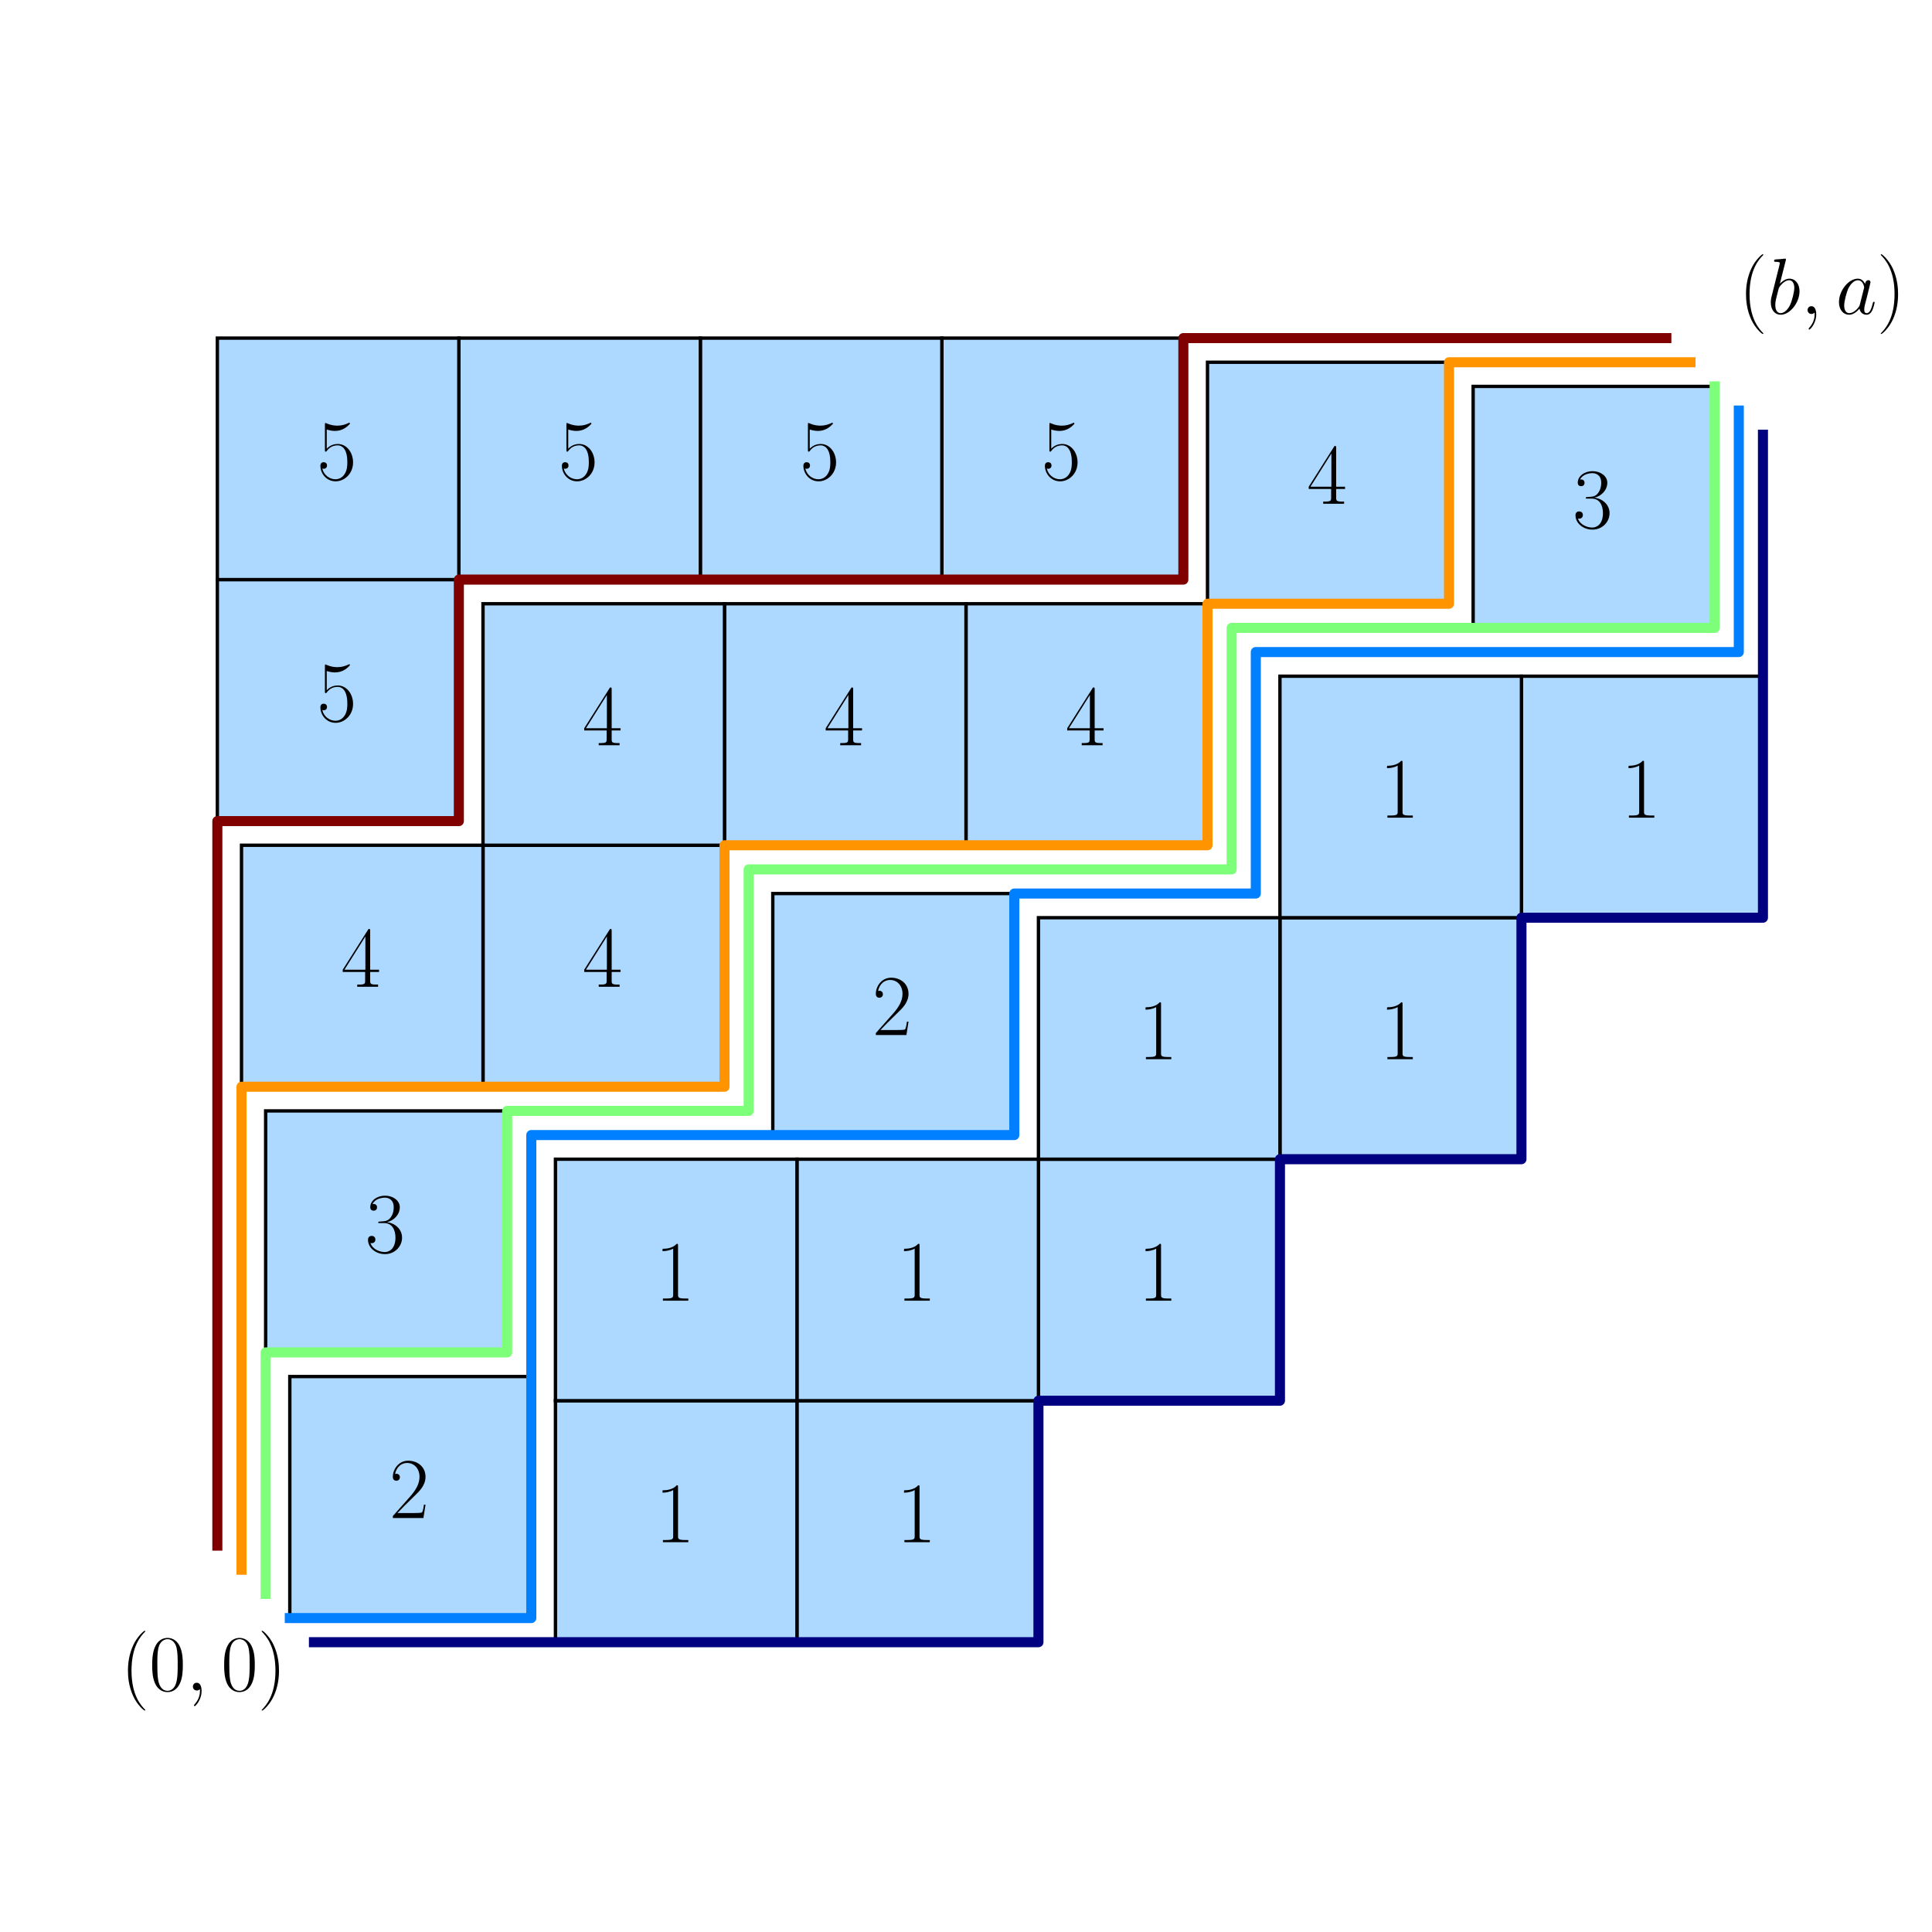
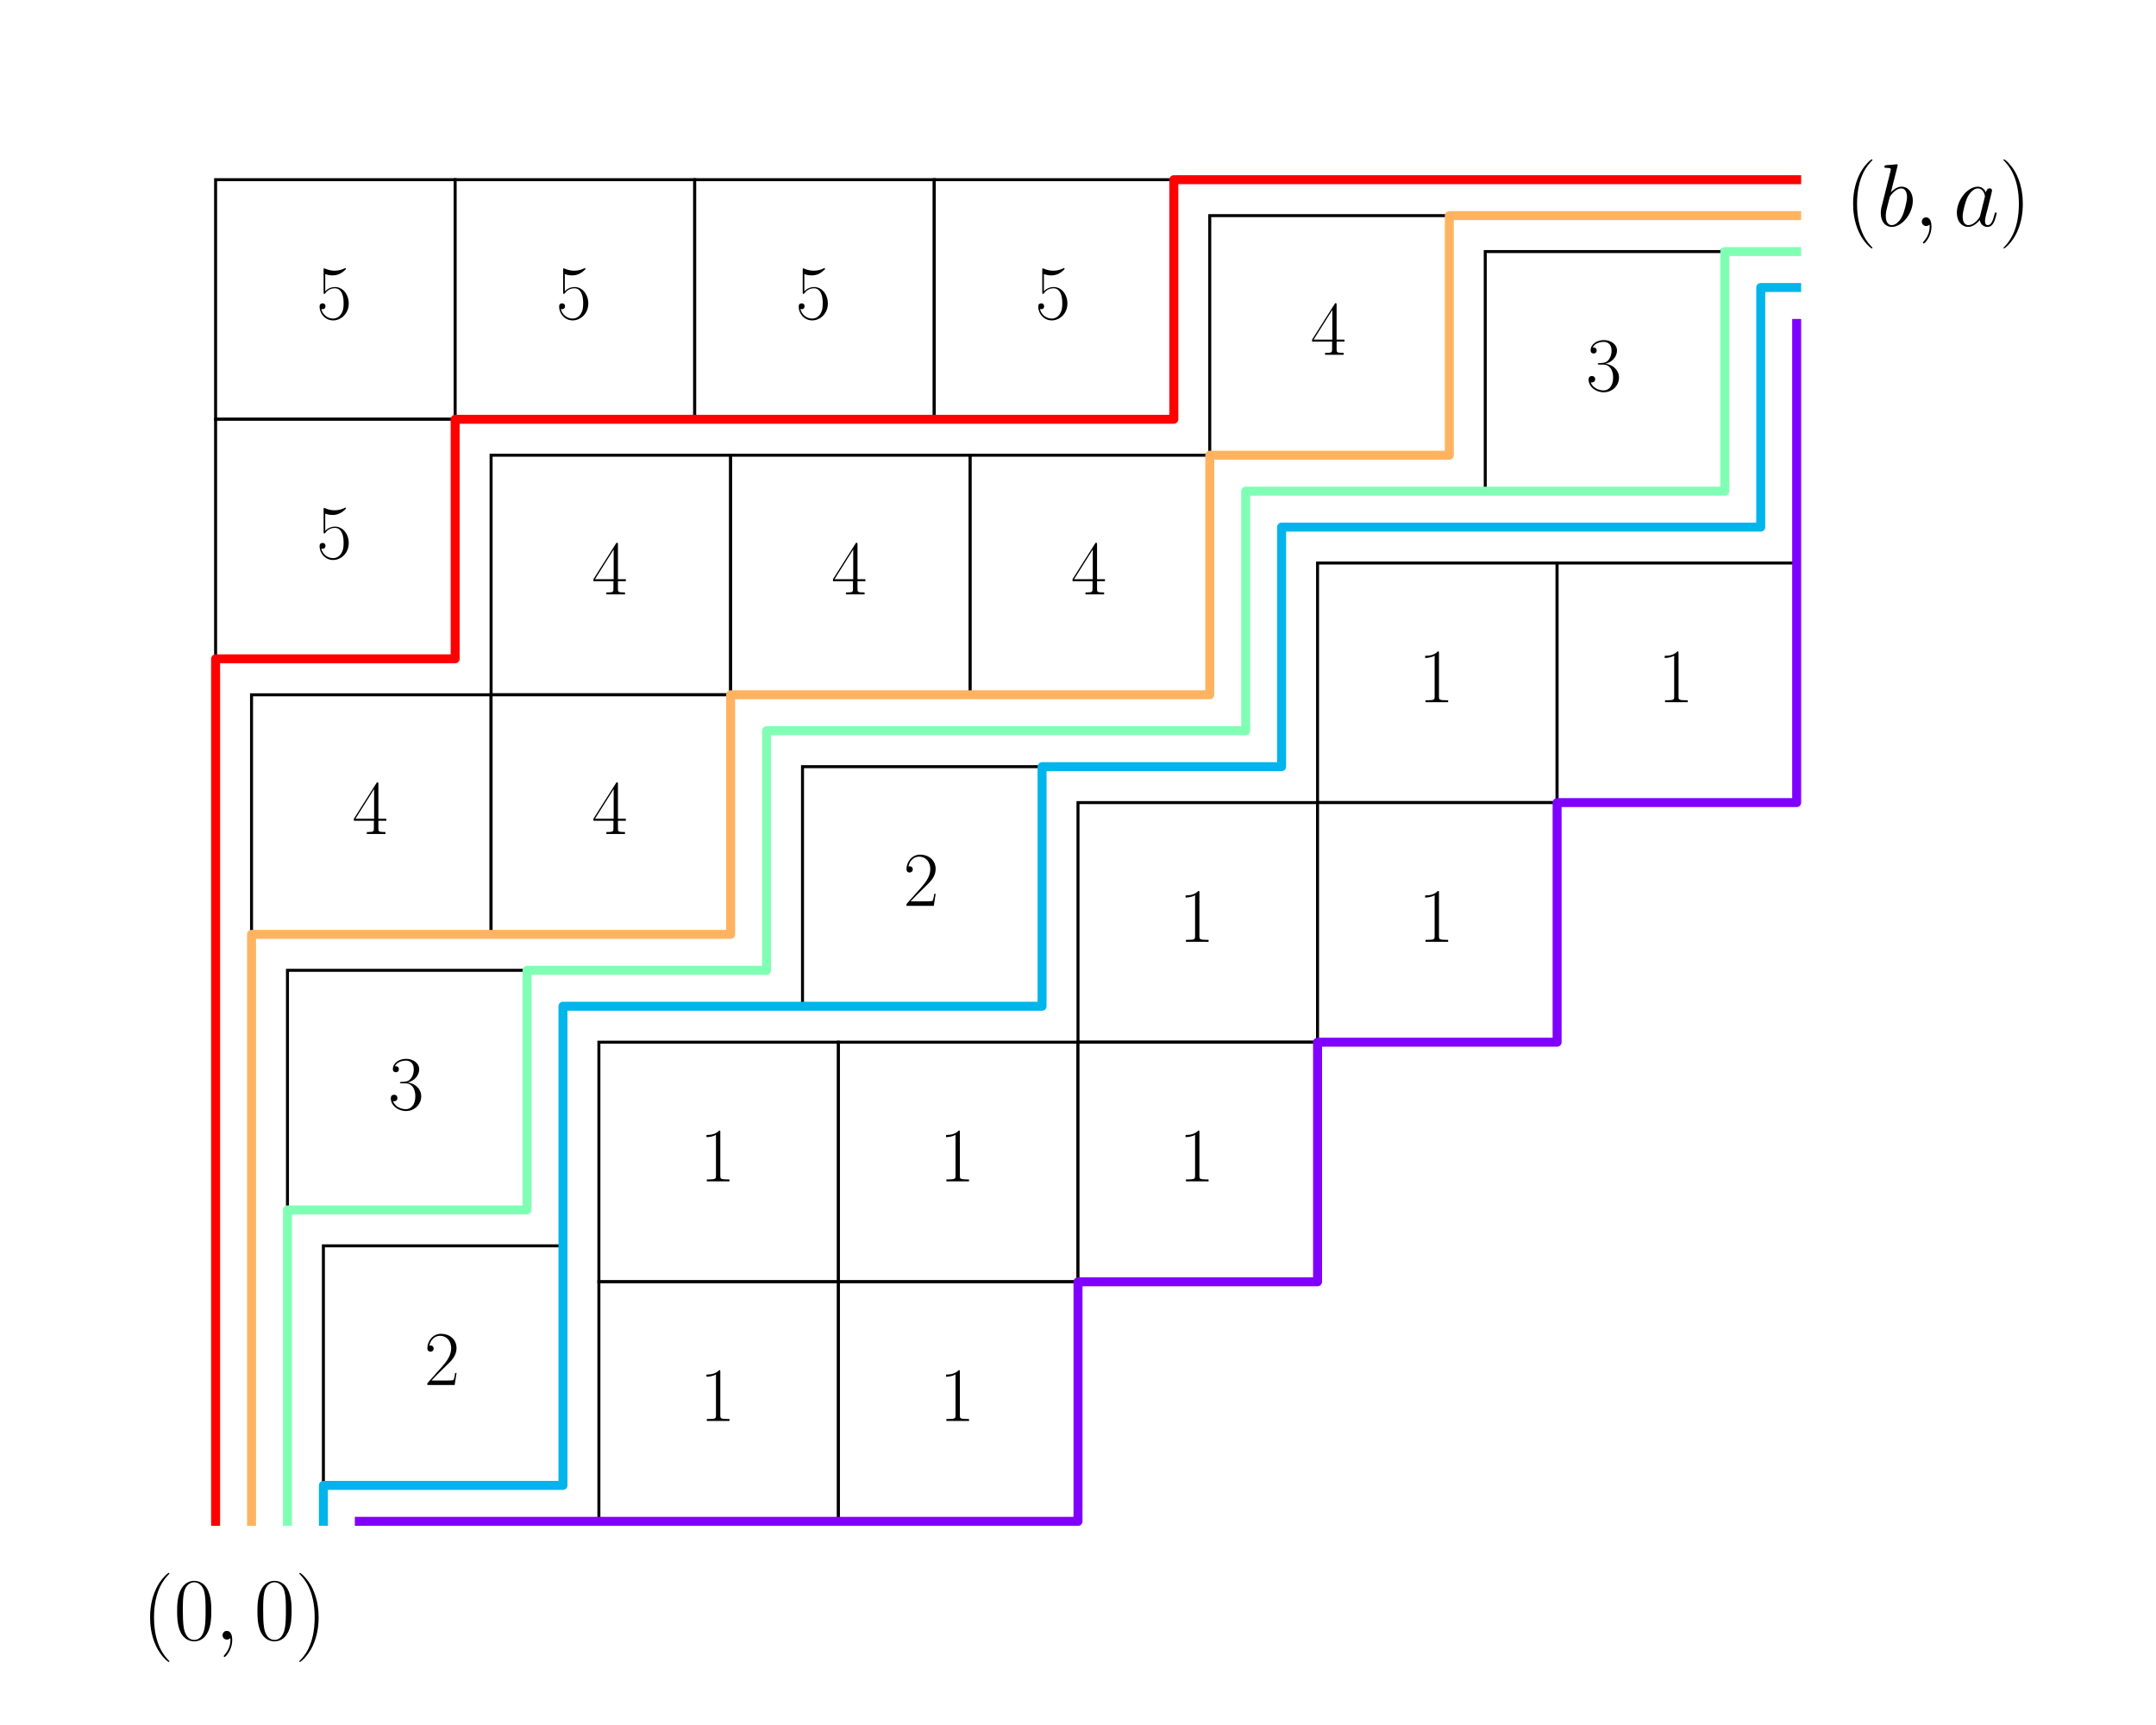
- <svg xmlns="http://www.w3.org/2000/svg" xmlns:xlink="http://www.w3.org/1999/xlink" width="288pt" height="288pt" viewBox="0 0 288 288" version="1.1">
+ <svg xmlns="http://www.w3.org/2000/svg" xmlns:xlink="http://www.w3.org/1999/xlink" width="360pt" height="288pt" viewBox="0 0 360 288" version="1.1">
  <defs>
    <style type="text/css">*{stroke-linejoin: round; stroke-linecap: butt}</style>
  </defs>
  <g id="figure_1">
    <g id="patch_1">
-       <path d="M 0 288  L 288 288  L 288 0  L 0 0  z " style="fill: #ffffff" />
+       <path d="M 0 288  L 360 288  L 360 0  L 0 0  z " style="fill: #ffffff" />
    </g>
    <g id="axes_1">
      <g id="patch_2">
-         <path d="M 118.8 244.8  L 154.8 244.8  L 154.8 208.8  L 118.8 208.8  z " clip-path="url(#p2c0fdee5b1)" style="fill: #add8ff; stroke: #000000; stroke-width: 0.5; stroke-linejoin: miter" />
+         <path d="M 260 134  L 260 94  L 220 94  L 220 134  L 260 134  " clip-path="url(#pe1c84c1a9a)" style="fill: #ffffff; stroke: #000000; stroke-width: 0.5; stroke-linejoin: miter" />
      </g>
      <g id="patch_3">
-         <path d="M 82.8 244.8  L 118.8 244.8  L 118.8 208.8  L 82.8 208.8  z " clip-path="url(#p2c0fdee5b1)" style="fill: #add8ff; stroke: #000000; stroke-width: 0.5; stroke-linejoin: miter" />
+         <path d="M 300 134  L 300 94  L 260 94  L 260 134  L 300 134  " clip-path="url(#pe1c84c1a9a)" style="fill: #ffffff; stroke: #000000; stroke-width: 0.5; stroke-linejoin: miter" />
      </g>
      <g id="patch_4">
-         <path d="M 154.8 208.8  L 190.8 208.8  L 190.8 172.8  L 154.8 172.8  z " clip-path="url(#p2c0fdee5b1)" style="fill: #add8ff; stroke: #000000; stroke-width: 0.5; stroke-linejoin: miter" />
+         <path d="M 220 174  L 220 134  L 180 134  L 180 174  L 220 174  " clip-path="url(#pe1c84c1a9a)" style="fill: #ffffff; stroke: #000000; stroke-width: 0.5; stroke-linejoin: miter" />
      </g>
      <g id="patch_5">
-         <path d="M 118.8 208.8  L 154.8 208.8  L 154.8 172.8  L 118.8 172.8  z " clip-path="url(#p2c0fdee5b1)" style="fill: #add8ff; stroke: #000000; stroke-width: 0.5; stroke-linejoin: miter" />
+         <path d="M 260 174  L 260 134  L 220 134  L 220 174  L 260 174  " clip-path="url(#pe1c84c1a9a)" style="fill: #ffffff; stroke: #000000; stroke-width: 0.5; stroke-linejoin: miter" />
      </g>
      <g id="patch_6">
-         <path d="M 82.8 208.8  L 118.8 208.8  L 118.8 172.8  L 82.8 172.8  z " clip-path="url(#p2c0fdee5b1)" style="fill: #add8ff; stroke: #000000; stroke-width: 0.5; stroke-linejoin: miter" />
+         <path d="M 140 214  L 140 174  L 100 174  L 100 214  L 140 214  " clip-path="url(#pe1c84c1a9a)" style="fill: #ffffff; stroke: #000000; stroke-width: 0.5; stroke-linejoin: miter" />
      </g>
      <g id="patch_7">
-         <path d="M 190.8 172.8  L 226.8 172.8  L 226.8 136.8  L 190.8 136.8  z " clip-path="url(#p2c0fdee5b1)" style="fill: #add8ff; stroke: #000000; stroke-width: 0.5; stroke-linejoin: miter" />
+         <path d="M 180 214  L 180 174  L 140 174  L 140 214  L 180 214  " clip-path="url(#pe1c84c1a9a)" style="fill: #ffffff; stroke: #000000; stroke-width: 0.5; stroke-linejoin: miter" />
      </g>
      <g id="patch_8">
-         <path d="M 154.8 172.8  L 190.8 172.8  L 190.8 136.8  L 154.8 136.8  z " clip-path="url(#p2c0fdee5b1)" style="fill: #add8ff; stroke: #000000; stroke-width: 0.5; stroke-linejoin: miter" />
+         <path d="M 220 214  L 220 174  L 180 174  L 180 214  L 220 214  " clip-path="url(#pe1c84c1a9a)" style="fill: #ffffff; stroke: #000000; stroke-width: 0.5; stroke-linejoin: miter" />
      </g>
      <g id="patch_9">
-         <path d="M 226.8 136.8  L 262.8 136.8  L 262.8 100.8  L 226.8 100.8  z " clip-path="url(#p2c0fdee5b1)" style="fill: #add8ff; stroke: #000000; stroke-width: 0.5; stroke-linejoin: miter" />
+         <path d="M 140 254  L 140 214  L 100 214  L 100 254  L 140 254  " clip-path="url(#pe1c84c1a9a)" style="fill: #ffffff; stroke: #000000; stroke-width: 0.5; stroke-linejoin: miter" />
      </g>
      <g id="patch_10">
-         <path d="M 190.8 136.8  L 226.8 136.8  L 226.8 100.8  L 190.8 100.8  z " clip-path="url(#p2c0fdee5b1)" style="fill: #add8ff; stroke: #000000; stroke-width: 0.5; stroke-linejoin: miter" />
+         <path d="M 180 254  L 180 214  L 140 214  L 140 254  L 180 254  " clip-path="url(#pe1c84c1a9a)" style="fill: #ffffff; stroke: #000000; stroke-width: 0.5; stroke-linejoin: miter" />
      </g>
      <g id="patch_11">
-         <path d="M 43.2 241.2  L 79.2 241.2  L 79.2 205.2  L 43.2 205.2  z " clip-path="url(#p2c0fdee5b1)" style="fill: #add8ff; stroke: #000000; stroke-width: 0.5; stroke-linejoin: miter" />
+         <path d="M 174 168  L 174 128  L 134 128  L 134 168  L 174 168  " clip-path="url(#pe1c84c1a9a)" style="fill: #ffffff; stroke: #000000; stroke-width: 0.5; stroke-linejoin: miter" />
      </g>
      <g id="patch_12">
-         <path d="M 115.2 169.2  L 151.2 169.2  L 151.2 133.2  L 115.2 133.2  z " clip-path="url(#p2c0fdee5b1)" style="fill: #add8ff; stroke: #000000; stroke-width: 0.5; stroke-linejoin: miter" />
+         <path d="M 94 248  L 94 208  L 54 208  L 54 248  L 94 248  " clip-path="url(#pe1c84c1a9a)" style="fill: #ffffff; stroke: #000000; stroke-width: 0.5; stroke-linejoin: miter" />
      </g>
      <g id="patch_13">
-         <path d="M 39.6 201.6  L 75.6 201.6  L 75.6 165.6  L 39.6 165.6  z " clip-path="url(#p2c0fdee5b1)" style="fill: #add8ff; stroke: #000000; stroke-width: 0.5; stroke-linejoin: miter" />
+         <path d="M 288 82  L 288 42  L 248 42  L 248 82  L 288 82  " clip-path="url(#pe1c84c1a9a)" style="fill: #ffffff; stroke: #000000; stroke-width: 0.5; stroke-linejoin: miter" />
      </g>
      <g id="patch_14">
-         <path d="M 219.6 93.6  L 255.6 93.6  L 255.6 57.6  L 219.6 57.6  z " clip-path="url(#p2c0fdee5b1)" style="fill: #add8ff; stroke: #000000; stroke-width: 0.5; stroke-linejoin: miter" />
+         <path d="M 88 202  L 88 162  L 48 162  L 48 202  L 88 202  " clip-path="url(#pe1c84c1a9a)" style="fill: #ffffff; stroke: #000000; stroke-width: 0.5; stroke-linejoin: miter" />
      </g>
      <g id="patch_15">
-         <path d="M 72 162  L 108 162  L 108 126  L 72 126  z " clip-path="url(#p2c0fdee5b1)" style="fill: #add8ff; stroke: #000000; stroke-width: 0.5; stroke-linejoin: miter" />
+         <path d="M 242 76  L 242 36  L 202 36  L 202 76  L 242 76  " clip-path="url(#pe1c84c1a9a)" style="fill: #ffffff; stroke: #000000; stroke-width: 0.5; stroke-linejoin: miter" />
      </g>
      <g id="patch_16">
-         <path d="M 36 162  L 72 162  L 72 126  L 36 126  z " clip-path="url(#p2c0fdee5b1)" style="fill: #add8ff; stroke: #000000; stroke-width: 0.5; stroke-linejoin: miter" />
+         <path d="M 122 116  L 122 76  L 82 76  L 82 116  L 122 116  " clip-path="url(#pe1c84c1a9a)" style="fill: #ffffff; stroke: #000000; stroke-width: 0.5; stroke-linejoin: miter" />
      </g>
      <g id="patch_17">
-         <path d="M 144 126  L 180 126  L 180 90  L 144 90  z " clip-path="url(#p2c0fdee5b1)" style="fill: #add8ff; stroke: #000000; stroke-width: 0.5; stroke-linejoin: miter" />
+         <path d="M 162 116  L 162 76  L 122 76  L 122 116  L 162 116  " clip-path="url(#pe1c84c1a9a)" style="fill: #ffffff; stroke: #000000; stroke-width: 0.5; stroke-linejoin: miter" />
      </g>
      <g id="patch_18">
-         <path d="M 108 126  L 144 126  L 144 90  L 108 90  z " clip-path="url(#p2c0fdee5b1)" style="fill: #add8ff; stroke: #000000; stroke-width: 0.5; stroke-linejoin: miter" />
+         <path d="M 202 116  L 202 76  L 162 76  L 162 116  L 202 116  " clip-path="url(#pe1c84c1a9a)" style="fill: #ffffff; stroke: #000000; stroke-width: 0.5; stroke-linejoin: miter" />
      </g>
      <g id="patch_19">
-         <path d="M 72 126  L 108 126  L 108 90  L 72 90  z " clip-path="url(#p2c0fdee5b1)" style="fill: #add8ff; stroke: #000000; stroke-width: 0.5; stroke-linejoin: miter" />
+         <path d="M 82 156  L 82 116  L 42 116  L 42 156  L 82 156  " clip-path="url(#pe1c84c1a9a)" style="fill: #ffffff; stroke: #000000; stroke-width: 0.5; stroke-linejoin: miter" />
      </g>
      <g id="patch_20">
-         <path d="M 180 90  L 216 90  L 216 54  L 180 54  z " clip-path="url(#p2c0fdee5b1)" style="fill: #add8ff; stroke: #000000; stroke-width: 0.5; stroke-linejoin: miter" />
+         <path d="M 122 156  L 122 116  L 82 116  L 82 156  L 122 156  " clip-path="url(#pe1c84c1a9a)" style="fill: #ffffff; stroke: #000000; stroke-width: 0.5; stroke-linejoin: miter" />
      </g>
      <g id="patch_21">
-         <path d="M 32.4 122.4  L 68.4 122.4  L 68.4 86.4  L 32.4 86.4  z " clip-path="url(#p2c0fdee5b1)" style="fill: #add8ff; stroke: #000000; stroke-width: 0.5; stroke-linejoin: miter" />
+         <path d="M 76 70  L 76 30  L 36 30  L 36 70  L 76 70  " clip-path="url(#pe1c84c1a9a)" style="fill: #ffffff; stroke: #000000; stroke-width: 0.5; stroke-linejoin: miter" />
      </g>
      <g id="patch_22">
-         <path d="M 140.4 86.4  L 176.4 86.4  L 176.4 50.4  L 140.4 50.4  z " clip-path="url(#p2c0fdee5b1)" style="fill: #add8ff; stroke: #000000; stroke-width: 0.5; stroke-linejoin: miter" />
+         <path d="M 116 70  L 116 30  L 76 30  L 76 70  L 116 70  " clip-path="url(#pe1c84c1a9a)" style="fill: #ffffff; stroke: #000000; stroke-width: 0.5; stroke-linejoin: miter" />
      </g>
      <g id="patch_23">
-         <path d="M 104.4 86.4  L 140.4 86.4  L 140.4 50.4  L 104.4 50.4  z " clip-path="url(#p2c0fdee5b1)" style="fill: #add8ff; stroke: #000000; stroke-width: 0.5; stroke-linejoin: miter" />
+         <path d="M 156 70  L 156 30  L 116 30  L 116 70  L 156 70  " clip-path="url(#pe1c84c1a9a)" style="fill: #ffffff; stroke: #000000; stroke-width: 0.5; stroke-linejoin: miter" />
      </g>
      <g id="patch_24">
-         <path d="M 68.4 86.4  L 104.4 86.4  L 104.4 50.4  L 68.4 50.4  z " clip-path="url(#p2c0fdee5b1)" style="fill: #add8ff; stroke: #000000; stroke-width: 0.5; stroke-linejoin: miter" />
+         <path d="M 196 70  L 196 30  L 156 30  L 156 70  L 196 70  " clip-path="url(#pe1c84c1a9a)" style="fill: #ffffff; stroke: #000000; stroke-width: 0.5; stroke-linejoin: miter" />
      </g>
      <g id="patch_25">
-         <path d="M 32.4 86.4  L 68.4 86.4  L 68.4 50.4  L 32.4 50.4  z " clip-path="url(#p2c0fdee5b1)" style="fill: #add8ff; stroke: #000000; stroke-width: 0.5; stroke-linejoin: miter" />
+         <path d="M 76 110  L 76 70  L 36 70  L 36 110  L 76 110  " clip-path="url(#pe1c84c1a9a)" style="fill: #ffffff; stroke: #000000; stroke-width: 0.5; stroke-linejoin: miter" />
      </g>
      <g id="line2d_1">
-         <path d="M 46.8 244.8  L 82.8 244.8  L 118.8 244.8  L 154.8 244.8  L 154.8 208.8  L 190.8 208.8  L 190.8 172.8  L 226.8 172.8  L 226.8 136.8  L 262.8 136.8  L 262.8 100.8  L 262.8 64.8  " clip-path="url(#p2c0fdee5b1)" style="fill: none; stroke: #000080; stroke-width: 1.5; stroke-linecap: square" />
+         <path d="M 60 254  L 60 254  L 100 254  L 140 254  L 180 254  L 180 214  L 220 214  L 220 174  L 260 174  L 260 134  L 300 134  L 300 94  L 300 54  L 300 54  " clip-path="url(#pe1c84c1a9a)" style="fill: none; stroke: #8000ff; stroke-width: 1.5; stroke-linecap: square" />
      </g>
      <g id="line2d_2">
-         <path d="M 43.2 241.2  L 79.2 241.2  L 79.2 205.2  L 79.2 169.2  L 115.2 169.2  L 151.2 169.2  L 151.2 133.2  L 187.2 133.2  L 187.2 97.2  L 223.2 97.2  L 259.2 97.2  L 259.2 61.2  " clip-path="url(#p2c0fdee5b1)" style="fill: none; stroke: #0080ff; stroke-width: 1.5; stroke-linecap: square" />
+         <path d="M 54 254  L 54 248  L 94 248  L 94 208  L 94 168  L 134 168  L 174 168  L 174 128  L 214 128  L 214 88  L 254 88  L 294 88  L 294 48  L 300 48  " clip-path="url(#pe1c84c1a9a)" style="fill: none; stroke: #00b5eb; stroke-width: 1.5; stroke-linecap: square" />
      </g>
      <g id="line2d_3">
-         <path d="M 39.6 237.6  L 39.6 201.6  L 75.6 201.6  L 75.6 165.6  L 111.6 165.6  L 111.6 129.6  L 147.6 129.6  L 183.6 129.6  L 183.6 93.6  L 219.6 93.6  L 255.6 93.6  L 255.6 57.6  " clip-path="url(#p2c0fdee5b1)" style="fill: none; stroke: #7dff7a; stroke-width: 1.5; stroke-linecap: square" />
+         <path d="M 48 254  L 48 202  L 88 202  L 88 162  L 128 162  L 128 122  L 168 122  L 208 122  L 208 82  L 248 82  L 288 82  L 288 42  L 300 42  " clip-path="url(#pe1c84c1a9a)" style="fill: none; stroke: #80ffb4; stroke-width: 1.5; stroke-linecap: square" />
      </g>
      <g id="line2d_4">
-         <path d="M 36 234  L 36 162  L 72 162  L 108 162  L 108 126  L 144 126  L 180 126  L 180 90  L 216 90  L 216 54  L 252 54  " clip-path="url(#p2c0fdee5b1)" style="fill: none; stroke: #ff9400; stroke-width: 1.5; stroke-linecap: square" />
+         <path d="M 42 254  L 42 156  L 82 156  L 122 156  L 122 116  L 162 116  L 202 116  L 202 76  L 242 76  L 242 36  L 300 36  " clip-path="url(#pe1c84c1a9a)" style="fill: none; stroke: #ffb360; stroke-width: 1.5; stroke-linecap: square" />
      </g>
      <g id="line2d_5">
-         <path d="M 32.4 230.4  L 32.4 122.4  L 68.4 122.4  L 68.4 86.4  L 104.4 86.4  L 140.4 86.4  L 176.4 86.4  L 176.4 50.4  L 248.4 50.4  " clip-path="url(#p2c0fdee5b1)" style="fill: none; stroke: #800000; stroke-width: 1.5; stroke-linecap: square" />
+         <path d="M 36 254  L 36 110  L 76 110  L 76 70  L 116 70  L 156 70  L 196 70  L 196 30  L 300 30  " clip-path="url(#pe1c84c1a9a)" style="fill: none; stroke: #ff0000; stroke-width: 1.5; stroke-linecap: square" />
      </g>
      <g id="text_1">
-         <g transform="translate(133.6296 229.8922) scale(0.13 -0.13)">
+         <g transform="translate(236.8296 117.2346) scale(0.13 -0.13)">
          <defs>
            <path id="CMR17-31" d="M 1702 4058  C 1702 4192 1696 4192 1606 4192  C 1357 3916 979 3827 621 3827  C 602 3827 570 3827 563 3808  C 557 3795 557 3782 557 3648  C 755 3648 1088 3686 1344 3839  L 1344 461  C 1344 236 1331 160 781 160  L 589 160  L 589 0  C 896 0 1216 0 1523 0  C 1830 0 2150 0 2458 0  L 2458 160  L 2266 160  C 1715 160 1702 230 1702 458  L 1702 4058  z " transform="scale(0.015625)" />
          </defs>
          <use xlink:href="#CMR17-31" transform="scale(0.996264)" />
        </g>
      </g>
      <g id="text_2">
-         <g transform="translate(97.62963 229.8922) scale(0.13 -0.13)">
+         <g transform="translate(276.8296 117.2346) scale(0.13 -0.13)">
          <use xlink:href="#CMR17-31" transform="scale(0.996264)" />
        </g>
      </g>
      <g id="text_3">
-         <g transform="translate(169.6296 193.8922) scale(0.13 -0.13)">
+         <g transform="translate(196.8296 157.2346) scale(0.13 -0.13)">
          <use xlink:href="#CMR17-31" transform="scale(0.996264)" />
        </g>
      </g>
      <g id="text_4">
-         <g transform="translate(133.6296 193.8922) scale(0.13 -0.13)">
+         <g transform="translate(236.8296 157.2346) scale(0.13 -0.13)">
          <use xlink:href="#CMR17-31" transform="scale(0.996264)" />
        </g>
      </g>
      <g id="text_5">
-         <g transform="translate(97.62963 193.8922) scale(0.13 -0.13)">
+         <g transform="translate(116.8296 197.2346) scale(0.13 -0.13)">
          <use xlink:href="#CMR17-31" transform="scale(0.996264)" />
        </g>
      </g>
      <g id="text_6">
-         <g transform="translate(205.6296 157.8922) scale(0.13 -0.13)">
+         <g transform="translate(156.8296 197.2346) scale(0.13 -0.13)">
          <use xlink:href="#CMR17-31" transform="scale(0.996264)" />
        </g>
      </g>
      <g id="text_7">
-         <g transform="translate(169.6296 157.8922) scale(0.13 -0.13)">
+         <g transform="translate(196.8296 197.2346) scale(0.13 -0.13)">
          <use xlink:href="#CMR17-31" transform="scale(0.996264)" />
        </g>
      </g>
      <g id="text_8">
-         <g transform="translate(241.6296 121.8922) scale(0.13 -0.13)">
+         <g transform="translate(116.8296 237.2346) scale(0.13 -0.13)">
          <use xlink:href="#CMR17-31" transform="scale(0.996264)" />
        </g>
      </g>
      <g id="text_9">
-         <g transform="translate(205.6296 121.8922) scale(0.13 -0.13)">
+         <g transform="translate(156.8296 237.2346) scale(0.13 -0.13)">
          <use xlink:href="#CMR17-31" transform="scale(0.996264)" />
        </g>
      </g>
      <g id="text_10">
-         <g transform="translate(58.02963 226.2922) scale(0.13 -0.13)">
+         <g transform="translate(150.8296 151.2346) scale(0.13 -0.13)">
          <defs>
            <path id="CMR17-32" d="M 2669 989  L 2554 989  C 2490 536 2438 459 2413 420  C 2381 369 1920 369 1830 369  L 602 369  C 832 619 1280 1072 1824 1597  C 2214 1967 2669 2402 2669 3035  C 2669 3790 2067 4224 1395 4224  C 691 4224 262 3604 262 3030  C 262 2780 448 2748 525 2748  C 589 2748 781 2787 781 3010  C 781 3207 614 3264 525 3264  C 486 3264 448 3258 422 3245  C 544 3790 915 4058 1306 4058  C 1862 4058 2227 3617 2227 3035  C 2227 2479 1901 2000 1536 1584  L 262 146  L 262 0  L 2515 0  L 2669 989  z " transform="scale(0.015625)" />
          </defs>
          <use xlink:href="#CMR17-32" transform="scale(0.996264)" />
        </g>
      </g>
      <g id="text_11">
-         <g transform="translate(130.0296 154.2922) scale(0.13 -0.13)">
+         <g transform="translate(70.82963 231.2346) scale(0.13 -0.13)">
          <use xlink:href="#CMR17-32" transform="scale(0.996264)" />
        </g>
      </g>
      <g id="text_12">
-         <g transform="translate(54.42963 186.6922) scale(0.13 -0.13)">
+         <g transform="translate(264.8296 65.23462) scale(0.13 -0.13)">
          <defs>
            <path id="CMR17-33" d="M 1414 2157  C 1984 2157 2234 1662 2234 1090  C 2234 320 1824 25 1453 25  C 1114 25 563 194 390 693  C 422 680 454 680 486 680  C 640 680 755 782 755 948  C 755 1133 614 1216 486 1216  C 378 1216 211 1165 211 926  C 211 335 787 -128 1466 -128  C 2176 -128 2720 430 2720 1085  C 2720 1707 2208 2157 1600 2227  C 2086 2328 2554 2756 2554 3329  C 2554 3820 2048 4179 1472 4179  C 890 4179 378 3829 378 3329  C 378 3110 544 3072 627 3072  C 762 3072 877 3155 877 3321  C 877 3486 762 3569 627 3569  C 602 3569 570 3569 544 3557  C 730 3959 1235 4032 1459 4032  C 1683 4032 2106 3925 2106 3320  C 2106 3143 2080 2828 1862 2550  C 1670 2304 1453 2304 1242 2284  C 1210 2284 1062 2269 1037 2269  C 992 2263 966 2257 966 2208  C 966 2163 973 2157 1101 2157  L 1414 2157  z " transform="scale(0.015625)" />
          </defs>
          <use xlink:href="#CMR17-33" transform="scale(0.996264)" />
        </g>
      </g>
      <g id="text_13">
-         <g transform="translate(234.4296 78.69217) scale(0.13 -0.13)">
+         <g transform="translate(64.82963 185.2346) scale(0.13 -0.13)">
          <use xlink:href="#CMR17-33" transform="scale(0.996264)" />
        </g>
      </g>
      <g id="text_14">
-         <g transform="translate(86.82963 147.0922) scale(0.13 -0.13)">
+         <g transform="translate(218.8296 59.23462) scale(0.13 -0.13)">
          <defs>
            <path id="CMR17-34" d="M 2150 4122  C 2150 4256 2144 4256 2029 4256  L 128 1254  L 128 1088  L 1779 1088  L 1779 457  C 1779 224 1766 160 1318 160  L 1197 160  L 1197 0  C 1402 0 1747 0 1965 0  C 2182 0 2528 0 2733 0  L 2733 160  L 2611 160  C 2163 160 2150 224 2150 457  L 2150 1088  L 2803 1088  L 2803 1254  L 2150 1254  L 2150 4122  z M 1798 3703  L 1798 1254  L 256 1254  L 1798 3703  z " transform="scale(0.015625)" />
          </defs>
          <use xlink:href="#CMR17-34" transform="scale(0.996264)" />
        </g>
      </g>
      <g id="text_15">
-         <g transform="translate(50.82963 147.0922) scale(0.13 -0.13)">
+         <g transform="translate(98.82963 99.23462) scale(0.13 -0.13)">
          <use xlink:href="#CMR17-34" transform="scale(0.996264)" />
        </g>
      </g>
      <g id="text_16">
-         <g transform="translate(158.8296 111.0922) scale(0.13 -0.13)">
+         <g transform="translate(138.8296 99.23462) scale(0.13 -0.13)">
          <use xlink:href="#CMR17-34" transform="scale(0.996264)" />
        </g>
      </g>
      <g id="text_17">
-         <g transform="translate(122.8296 111.0922) scale(0.13 -0.13)">
+         <g transform="translate(178.8296 99.23462) scale(0.13 -0.13)">
          <use xlink:href="#CMR17-34" transform="scale(0.996264)" />
        </g>
      </g>
      <g id="text_18">
-         <g transform="translate(86.82963 111.0922) scale(0.13 -0.13)">
+         <g transform="translate(58.82963 139.2346) scale(0.13 -0.13)">
          <use xlink:href="#CMR17-34" transform="scale(0.996264)" />
        </g>
      </g>
      <g id="text_19">
-         <g transform="translate(194.8296 75.09217) scale(0.13 -0.13)">
+         <g transform="translate(98.82963 139.2346) scale(0.13 -0.13)">
          <use xlink:href="#CMR17-34" transform="scale(0.996264)" />
        </g>
      </g>
      <g id="text_20">
-         <g transform="translate(47.22963 107.4922) scale(0.13 -0.13)">
+         <g transform="translate(52.82963 53.23462) scale(0.13 -0.13)">
          <defs>
            <path id="CMR17-35" d="M 730 3692  C 794 3666 1056 3584 1325 3584  C 1920 3584 2246 3911 2432 4100  C 2432 4157 2432 4192 2394 4192  C 2387 4192 2374 4192 2323 4163  C 2099 4058 1837 3973 1517 3973  C 1325 3973 1037 3999 723 4139  C 653 4171 640 4171 634 4171  C 602 4171 595 4164 595 4037  L 595 2203  C 595 2089 595 2057 659 2057  C 691 2057 704 2070 736 2114  C 941 2401 1222 2522 1542 2522  C 1766 2522 2246 2382 2246 1289  C 2246 1085 2246 715 2054 421  C 1894 159 1645 25 1370 25  C 947 25 518 320 403 814  C 429 807 480 795 506 795  C 589 795 749 840 749 1038  C 749 1210 627 1280 506 1280  C 358 1280 262 1190 262 1011  C 262 454 704 -128 1382 -128  C 2042 -128 2669 440 2669 1264  C 2669 2030 2170 2624 1549 2624  C 1222 2624 947 2503 730 2274  L 730 3692  z " transform="scale(0.015625)" />
          </defs>
          <use xlink:href="#CMR17-35" transform="scale(0.996264)" />
        </g>
      </g>
      <g id="text_21">
-         <g transform="translate(155.2296 71.49217) scale(0.13 -0.13)">
+         <g transform="translate(92.82963 53.23462) scale(0.13 -0.13)">
          <use xlink:href="#CMR17-35" transform="scale(0.996264)" />
        </g>
      </g>
      <g id="text_22">
-         <g transform="translate(119.2296 71.49217) scale(0.13 -0.13)">
+         <g transform="translate(132.8296 53.23462) scale(0.13 -0.13)">
          <use xlink:href="#CMR17-35" transform="scale(0.996264)" />
        </g>
      </g>
      <g id="text_23">
-         <g transform="translate(83.22963 71.49217) scale(0.13 -0.13)">
+         <g transform="translate(172.8296 53.23462) scale(0.13 -0.13)">
          <use xlink:href="#CMR17-35" transform="scale(0.996264)" />
        </g>
      </g>
      <g id="text_24">
-         <g transform="translate(47.22963 71.49217) scale(0.13 -0.13)">
+         <g transform="translate(52.82963 93.23462) scale(0.13 -0.13)">
          <use xlink:href="#CMR17-35" transform="scale(0.996264)" />
        </g>
      </g>
      <g id="text_25">
-         <g transform="translate(18 252) scale(0.12 -0.12)">
+         <g transform="translate(308.0807 37.73599) scale(0.15 -0.15)">
          <defs>
            <path id="CMR17-28" d="M 1958 -1561  C 1958 -1555 1958 -1542 1939 -1523  C 1645 -1224 858 -407 858 1581  C 858 3569 1632 4379 1946 4697  C 1946 4704 1958 4717 1958 4736  C 1958 4755 1939 4768 1914 4768  C 1843 4768 1299 4296 986 3594  C 666 2887 576 2199 576 1588  C 576 1128 621 351 1005 -471  C 1312 -1135 1837 -1600 1914 -1600  C 1946 -1600 1958 -1587 1958 -1561  z " transform="scale(0.015625)" />
+             <path id="CMMI12-62" d="M 1478 4257  C 1485 4283 1498 4321 1498 4352  C 1498 4416 1434 4416 1421 4416  C 1414 4416 1184 4393 1069 4377  C 960 4377 864 4358 749 4358  C 595 4345 550 4339 550 4224  C 550 4160 614 4160 678 4160  C 1005 4160 1005 4103 1005 4040  C 1005 3996 954 3811 928 3696  L 774 3085  C 710 2831 346 1387 320 1272  C 288 1114 288 1005 288 922  C 288 274 653 -64 1069 -64  C 1811 -64 2579 888 2579 1814  C 2579 2401 2246 2816 1766 2816  C 1434 2816 1133 2542 1011 2414  L 1478 4257  z M 1075 64  C 870 64 646 217 646 715  C 646 926 666 1047 781 1494  C 800 1577 902 1986 928 2069  C 941 2120 1318 2689 1754 2689  C 2035 2689 2163 2408 2163 2076  C 2163 1769 1984 1047 1824 715  C 1664 370 1370 64 1075 64  z " transform="scale(0.015625)" />
+             <path id="CMMI12-3b" d="M 1248 -31  C 1248 343 1126 619 864 619  C 659 619 557 453 557 313  C 557 172 653 0 870 0  C 954 0 1024 26 1082 83  C 1094 96 1101 96 1107 96  C 1120 96 1120 5 1120 -27  C 1120 -240 1082 -659 710 -1080  C 640 -1157 640 -1170 640 -1183  C 640 -1216 672 -1248 704 -1248  C 755 -1248 1248 -771 1248 -31  z " transform="scale(0.015625)" />
+             <path id="CMMI12-61" d="M 1926 760  C 1894 651 1894 639 1805 517  C 1664 338 1382 64 1082 64  C 819 64 672 300 672 677  C 672 1028 870 1743 992 2012  C 1210 2459 1510 2689 1760 2689  C 2182 2689 2266 2165 2266 2114  C 2266 2108 2246 2024 2240 2012  L 1926 760  z M 2336 2395  C 2266 2561 2093 2816 1760 2816  C 1037 2816 256 1884 256 939  C 256 307 627 -64 1062 -64  C 1414 -64 1715 211 1894 422  C 1958 45 2259 -64 2451 -64  C 2643 -64 2797 51 2912 281  C 3014 498 3104 888 3104 913  C 3104 945 3078 971 3040 971  C 2982 971 2976 939 2950 843  C 2854 466 2733 64 2470 64  C 2285 64 2272 230 2272 358  C 2272 505 2291 575 2349 824  C 2394 984 2426 1124 2477 1309  C 2714 2267 2771 2497 2771 2535  C 2771 2625 2701 2695 2605 2695  C 2400 2695 2349 2472 2336 2395  z " transform="scale(0.015625)" />
+             <path id="CMR17-29" d="M 1683 1581  C 1683 2040 1638 2817 1254 3639  C 947 4303 422 4768 346 4768  C 326 4768 301 4761 301 4729  C 301 4717 307 4710 314 4697  C 621 4378 1402 3568 1402 1584  C 1402 -407 627 -1217 314 -1537  C 307 -1549 301 -1556 301 -1568  C 301 -1600 326 -1600 346 -1600  C 416 -1600 960 -1128 1274 -426  C 1594 281 1683 969 1683 1581  z " transform="scale(0.015625)" />
+           </defs>
+           <use xlink:href="#CMR17-28" transform="scale(0.996264)" />
+           <use xlink:href="#CMMI12-62" transform="translate(35.28077 0) scale(0.996264)" />
+           <use xlink:href="#CMMI12-3b" transform="translate(76.75664 0) scale(0.996264)" />
+           <use xlink:href="#CMMI12-61" transform="translate(120.4582 0) scale(0.996264)" />
+           <use xlink:href="#CMR17-29" transform="translate(171.6661 0) scale(0.996264)" />
+         </g>
+       </g>
+       <g id="text_26">
+         <g transform="translate(23.71574 273.736) scale(0.15 -0.15)">
+           <defs>
            <path id="CMR17-30" d="M 2688 2025  C 2688 2416 2682 3080 2413 3591  C 2176 4039 1798 4198 1466 4198  C 1158 4198 768 4058 525 3597  C 269 3118 243 2524 243 2025  C 243 1661 250 1106 448 619  C 723 -39 1216 -128 1466 -128  C 1760 -128 2208 -7 2470 600  C 2662 1042 2688 1559 2688 2025  z M 1466 -26  C 1056 -26 813 325 723 812  C 653 1188 653 1738 653 2096  C 653 2588 653 2997 736 3387  C 858 3929 1216 4096 1466 4096  C 1728 4096 2067 3923 2189 3400  C 2272 3036 2278 2607 2278 2096  C 2278 1680 2278 1169 2202 792  C 2067 95 1690 -26 1466 -26  z " transform="scale(0.015625)" />
-             <path id="CMMI12-3b" d="M 1248 -31  C 1248 343 1126 619 864 619  C 659 619 557 453 557 313  C 557 172 653 0 870 0  C 954 0 1024 26 1082 83  C 1094 96 1101 96 1107 96  C 1120 96 1120 5 1120 -27  C 1120 -240 1082 -659 710 -1080  C 640 -1157 640 -1170 640 -1183  C 640 -1216 672 -1248 704 -1248  C 755 -1248 1248 -771 1248 -31  z " transform="scale(0.015625)" />
-             <path id="CMR17-29" d="M 1683 1581  C 1683 2040 1638 2817 1254 3639  C 947 4303 422 4768 346 4768  C 326 4768 301 4761 301 4729  C 301 4717 307 4710 314 4697  C 621 4378 1402 3568 1402 1584  C 1402 -407 627 -1217 314 -1537  C 307 -1549 301 -1556 301 -1568  C 301 -1600 326 -1600 346 -1600  C 416 -1600 960 -1128 1274 -426  C 1594 281 1683 969 1683 1581  z " transform="scale(0.015625)" />
          </defs>
          <use xlink:href="#CMR17-28" transform="scale(0.996264)" />
          <use xlink:href="#CMR17-30" transform="translate(35.28077 0) scale(0.996264)" />
          <use xlink:href="#CMMI12-3b" transform="translate(80.97124 0) scale(0.996264)" />
          <use xlink:href="#CMR17-30" transform="translate(124.6728 0) scale(0.996264)" />
          <use xlink:href="#CMR17-29" transform="translate(170.3633 0) scale(0.996264)" />
        </g>
      </g>
-       <g id="text_26">
-         <g transform="translate(259.2 46.8) scale(0.12 -0.12)">
-           <defs>
-             <path id="CMMI12-62" d="M 1478 4257  C 1485 4283 1498 4321 1498 4352  C 1498 4416 1434 4416 1421 4416  C 1414 4416 1184 4393 1069 4377  C 960 4377 864 4358 749 4358  C 595 4345 550 4339 550 4224  C 550 4160 614 4160 678 4160  C 1005 4160 1005 4103 1005 4040  C 1005 3996 954 3811 928 3696  L 774 3085  C 710 2831 346 1387 320 1272  C 288 1114 288 1005 288 922  C 288 274 653 -64 1069 -64  C 1811 -64 2579 888 2579 1814  C 2579 2401 2246 2816 1766 2816  C 1434 2816 1133 2542 1011 2414  L 1478 4257  z M 1075 64  C 870 64 646 217 646 715  C 646 926 666 1047 781 1494  C 800 1577 902 1986 928 2069  C 941 2120 1318 2689 1754 2689  C 2035 2689 2163 2408 2163 2076  C 2163 1769 1984 1047 1824 715  C 1664 370 1370 64 1075 64  z " transform="scale(0.015625)" />
-             <path id="CMMI12-61" d="M 1926 760  C 1894 651 1894 639 1805 517  C 1664 338 1382 64 1082 64  C 819 64 672 300 672 677  C 672 1028 870 1743 992 2012  C 1210 2459 1510 2689 1760 2689  C 2182 2689 2266 2165 2266 2114  C 2266 2108 2246 2024 2240 2012  L 1926 760  z M 2336 2395  C 2266 2561 2093 2816 1760 2816  C 1037 2816 256 1884 256 939  C 256 307 627 -64 1062 -64  C 1414 -64 1715 211 1894 422  C 1958 45 2259 -64 2451 -64  C 2643 -64 2797 51 2912 281  C 3014 498 3104 888 3104 913  C 3104 945 3078 971 3040 971  C 2982 971 2976 939 2950 843  C 2854 466 2733 64 2470 64  C 2285 64 2272 230 2272 358  C 2272 505 2291 575 2349 824  C 2394 984 2426 1124 2477 1309  C 2714 2267 2771 2497 2771 2535  C 2771 2625 2701 2695 2605 2695  C 2400 2695 2349 2472 2336 2395  z " transform="scale(0.015625)" />
-           </defs>
-           <use xlink:href="#CMR17-28" transform="scale(0.996264)" />
-           <use xlink:href="#CMMI12-62" transform="translate(35.28077 0) scale(0.996264)" />
-           <use xlink:href="#CMMI12-3b" transform="translate(76.75664 0) scale(0.996264)" />
-           <use xlink:href="#CMMI12-61" transform="translate(120.4582 0) scale(0.996264)" />
-           <use xlink:href="#CMR17-29" transform="translate(171.6661 0) scale(0.996264)" />
-         </g>
-       </g>
    </g>
  </g>
  <defs>
-     <clipPath id="p2c0fdee5b1">
-       <rect x="0" y="18" width="288" height="252" />
+     <clipPath id="pe1c84c1a9a">
+       <rect x="0" y="14" width="360" height="260" />
    </clipPath>
  </defs>
</svg>
